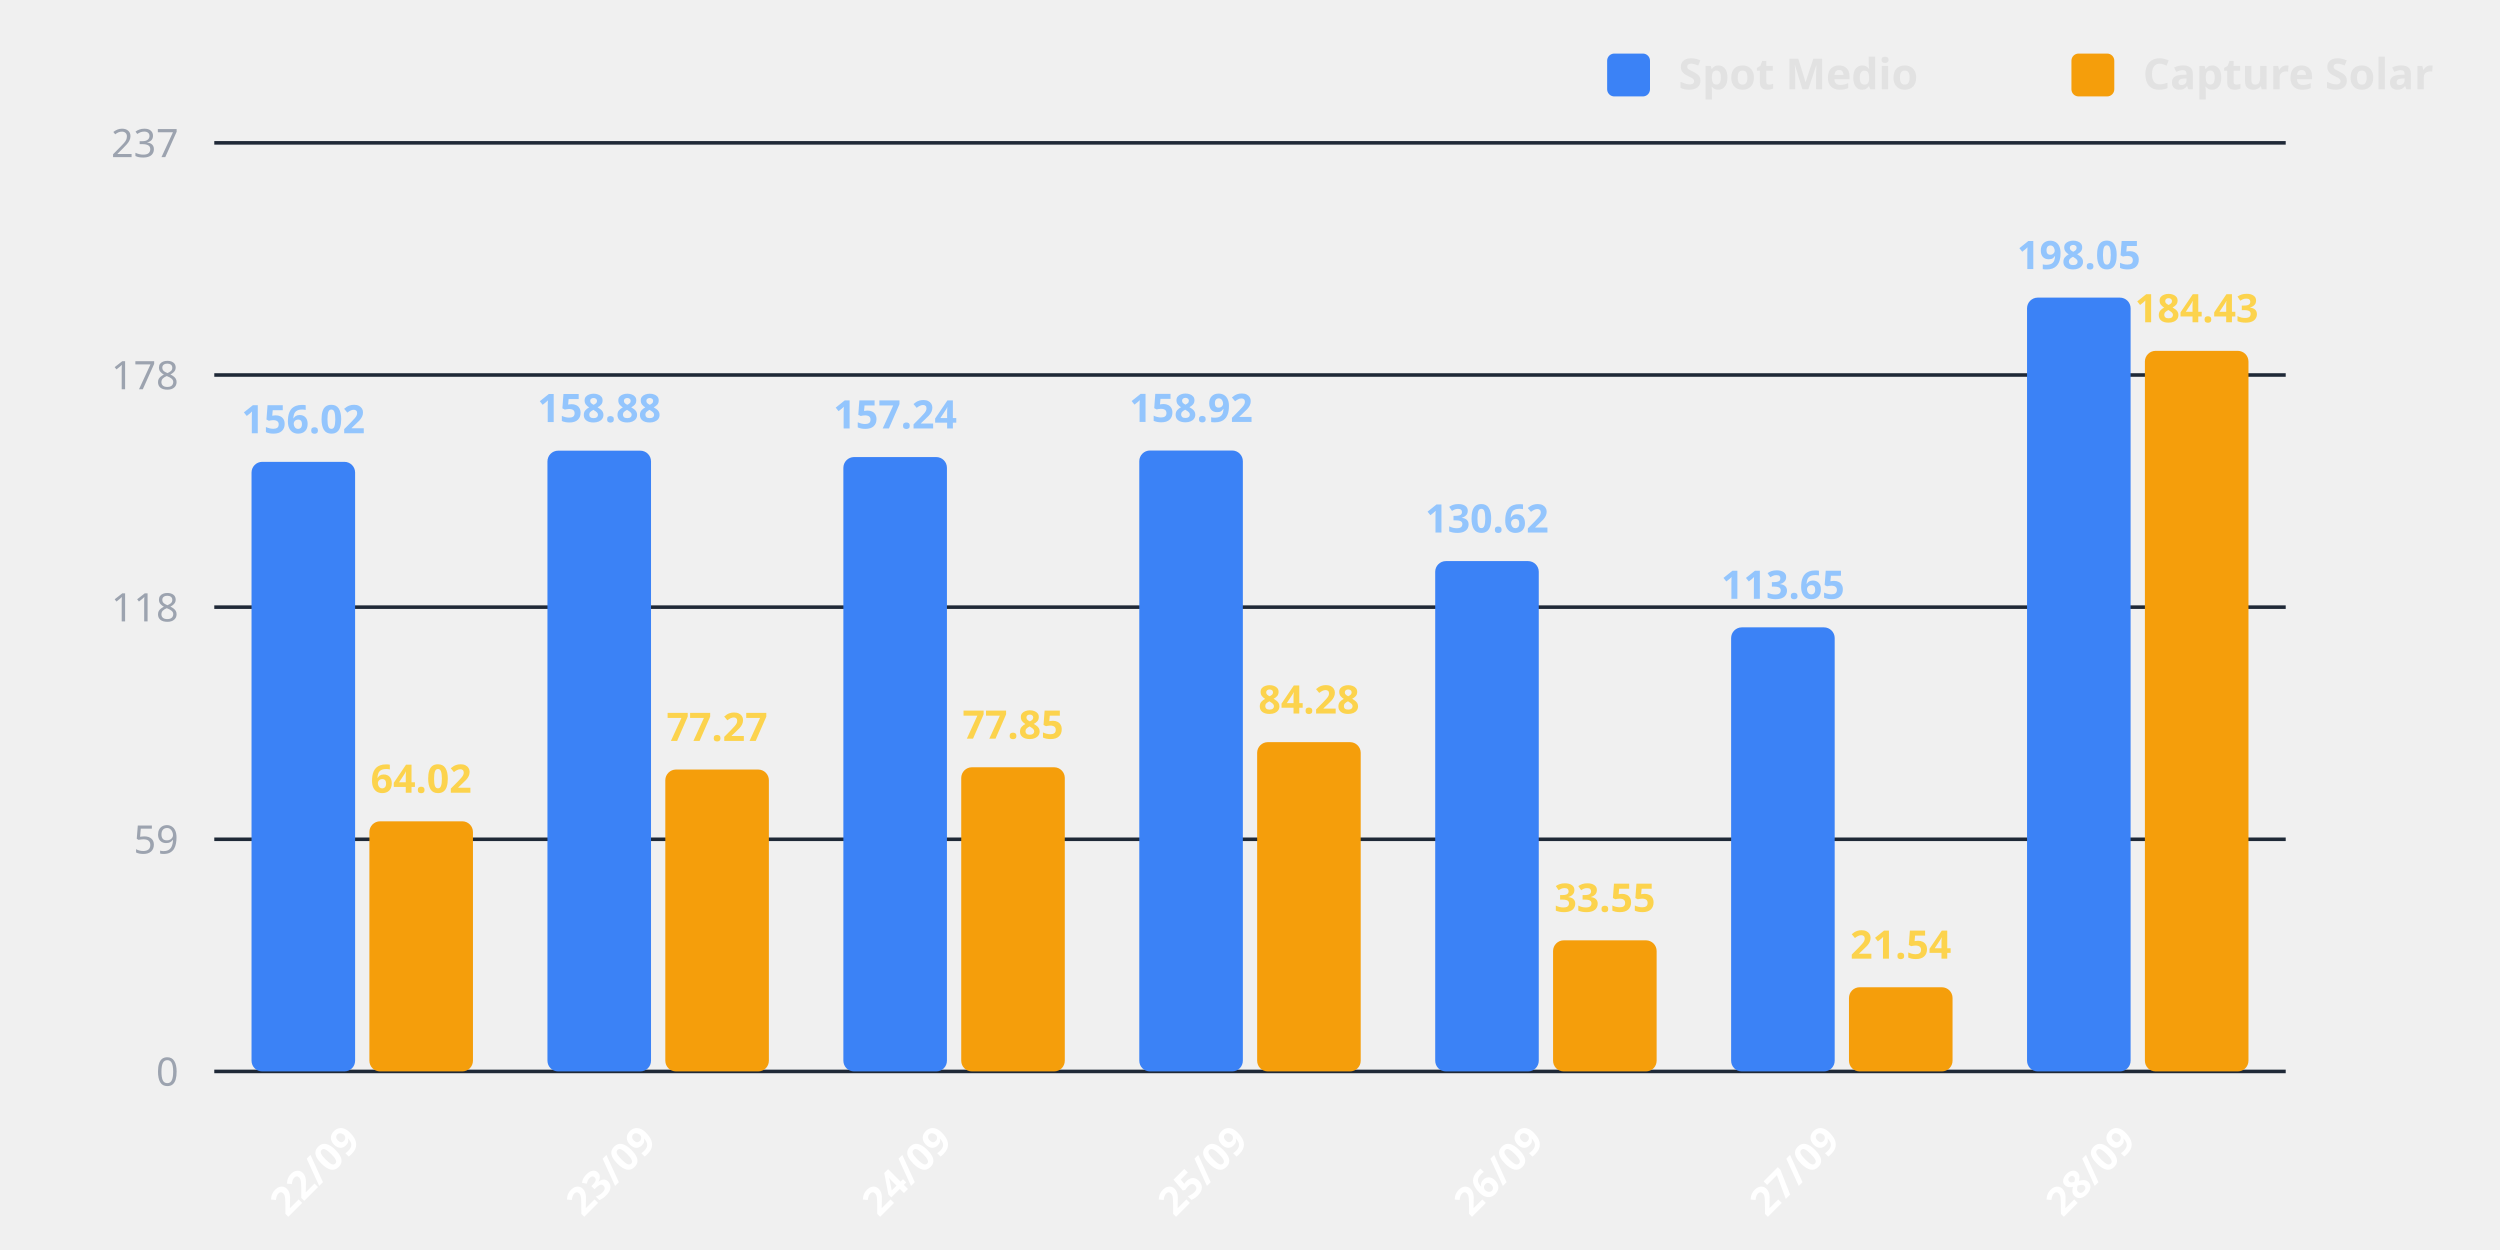
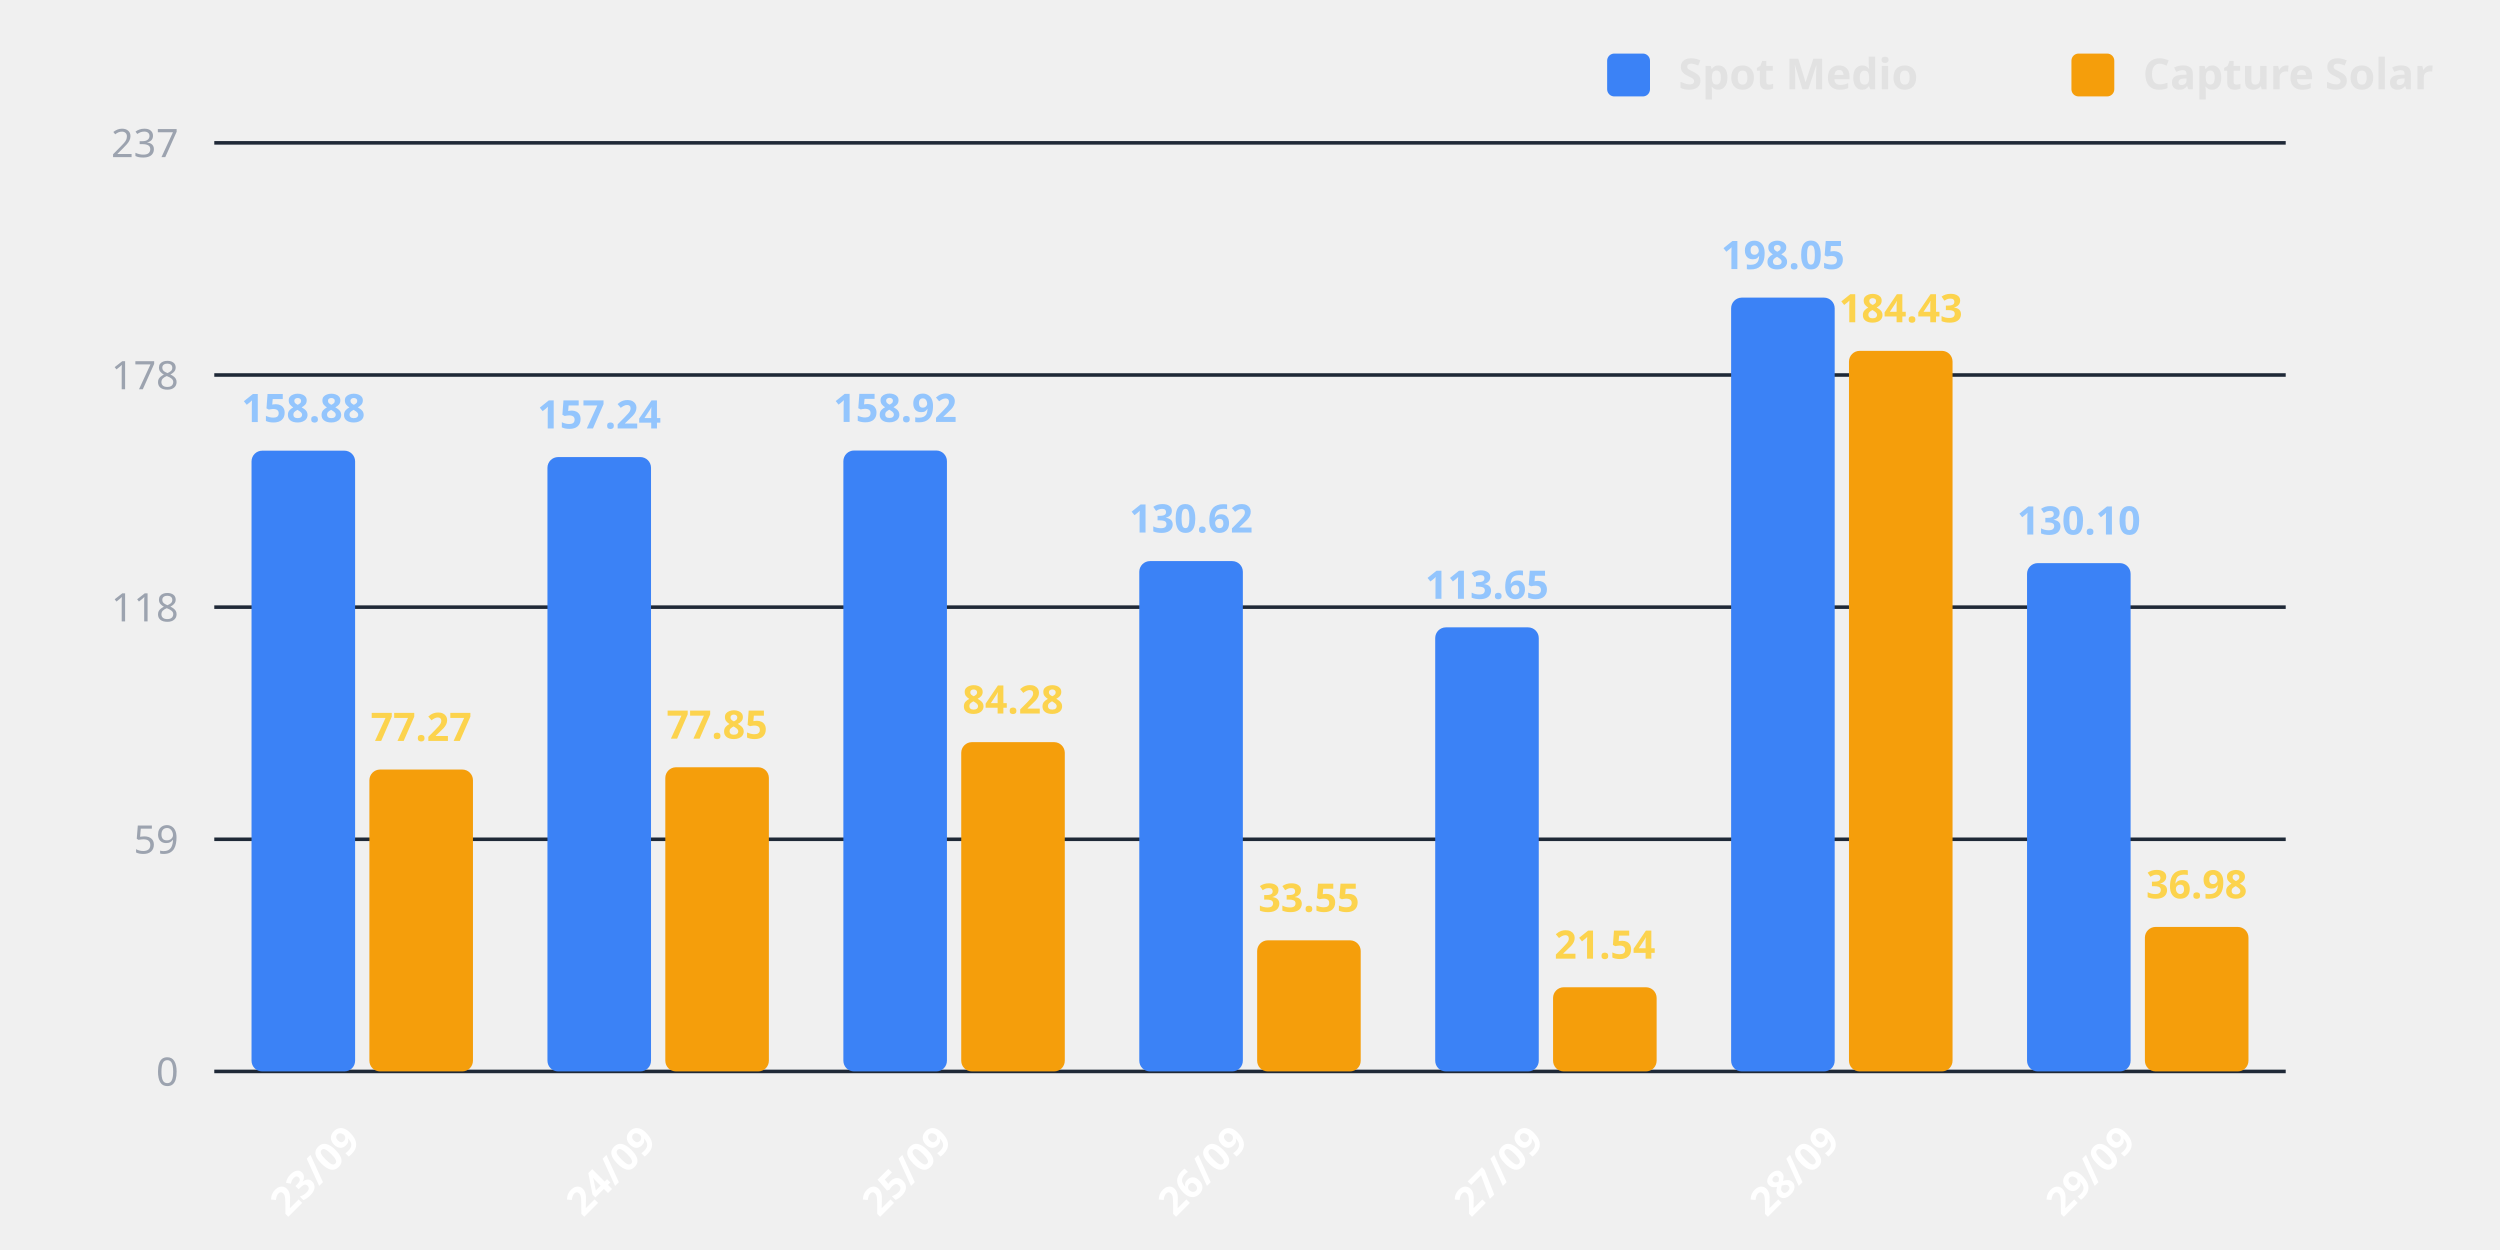
<svg xmlns="http://www.w3.org/2000/svg" viewBox="0 0 700 350" style="font-family: sans-serif; background-color: #0b0f19;">
  <rect x="450" y="15" width="12" height="12" fill="#3b82f6" rx="2" />
  <text x="470" y="25" font-size="12" fill="#e2e2e2" font-weight="bold">Spot Medio</text>
  <rect x="580" y="15" width="12" height="12" fill="#f59e0b" rx="2" />
  <text x="600" y="25" font-size="12" fill="#e2e2e2" font-weight="bold">Capture Solar</text>
  <line x1="60" y1="300.0" x2="640" y2="300.0" stroke="#1f2937" stroke-width="1" />
  <text x="50" y="304.0" text-anchor="end" font-size="11" fill="#9ca3af">0</text>
  <line x1="60" y1="235.0" x2="640" y2="235.0" stroke="#1f2937" stroke-width="1" />
  <text x="50" y="239.0" text-anchor="end" font-size="11" fill="#9ca3af">59</text>
  <line x1="60" y1="170.0" x2="640" y2="170.0" stroke="#1f2937" stroke-width="1" />
  <text x="50" y="174.0" text-anchor="end" font-size="11" fill="#9ca3af">118</text>
  <line x1="60" y1="105.0" x2="640" y2="105.0" stroke="#1f2937" stroke-width="1" />
  <text x="50" y="109.0" text-anchor="end" font-size="11" fill="#9ca3af">178</text>
  <line x1="60" y1="40.0" x2="640" y2="40.0" stroke="#1f2937" stroke-width="1" />
  <text x="50" y="44.0" text-anchor="end" font-size="11" fill="#9ca3af">237</text>
-   <text x="101.429" y="320" text-anchor="end" transform="rotate(-45, 101.4286, 320)" font-size="11" font-weight="bold" fill="#ffffff">22/09</text>
-   <rect x="70.429" y="129.314" width="29.0" height="170.686" fill="#3b82f6" rx="3" />
-   <text x="84.929" y="121.314" text-anchor="middle" font-size="11" font-weight="bold" fill="#93c5fd">156.02</text>
-   <rect x="103.429" y="229.964" width="29.0" height="70.036" fill="#f59e0b" rx="3" />
-   <text x="117.929" y="221.964" text-anchor="middle" font-size="11" font-weight="bold" fill="#fcd34d">64.02</text>
-   <text x="184.286" y="320" text-anchor="end" transform="rotate(-45, 184.2857, 320)" font-size="11" font-weight="bold" fill="#ffffff">23/09</text>
-   <rect x="153.286" y="126.188" width="29.0" height="173.812" fill="#3b82f6" rx="3" />
-   <text x="167.786" y="118.188" text-anchor="middle" font-size="11" font-weight="bold" fill="#93c5fd">158.88</text>
-   <rect x="186.286" y="215.47" width="29.0" height="84.53" fill="#f59e0b" rx="3" />
-   <text x="200.786" y="207.47" text-anchor="middle" font-size="11" font-weight="bold" fill="#fcd34d">77.27</text>
-   <text x="267.143" y="320" text-anchor="end" transform="rotate(-45, 267.1429, 320)" font-size="11" font-weight="bold" fill="#ffffff">24/09</text>
-   <rect x="236.143" y="127.977" width="29.0" height="172.023" fill="#3b82f6" rx="3" />
-   <text x="250.643" y="119.977" text-anchor="middle" font-size="11" font-weight="bold" fill="#93c5fd">157.24</text>
-   <rect x="269.143" y="214.834" width="29.0" height="85.166" fill="#f59e0b" rx="3" />
-   <text x="283.643" y="206.834" text-anchor="middle" font-size="11" font-weight="bold" fill="#fcd34d">77.85</text>
-   <text x="350.0" y="320" text-anchor="end" transform="rotate(-45, 350.0, 320)" font-size="11" font-weight="bold" fill="#ffffff">25/09</text>
-   <rect x="319.0" y="126.141" width="29.0" height="173.859" fill="#3b82f6" rx="3" />
-   <text x="333.5" y="118.141" text-anchor="middle" font-size="11" font-weight="bold" fill="#93c5fd">158.92</text>
-   <rect x="352.0" y="207.799" width="29.0" height="92.201" fill="#f59e0b" rx="3" />
-   <text x="366.5" y="199.799" text-anchor="middle" font-size="11" font-weight="bold" fill="#fcd34d">84.28</text>
-   <text x="432.857" y="320" text-anchor="end" transform="rotate(-45, 432.8571, 320)" font-size="11" font-weight="bold" fill="#ffffff">26/09</text>
-   <rect x="401.857" y="157.106" width="29.0" height="142.894" fill="#3b82f6" rx="3" />
-   <text x="416.357" y="149.106" text-anchor="middle" font-size="11" font-weight="bold" fill="#93c5fd">130.62</text>
-   <rect x="434.857" y="263.292" width="29.0" height="36.708" fill="#f59e0b" rx="3" />
-   <text x="449.357" y="255.292" text-anchor="middle" font-size="11" font-weight="bold" fill="#fcd34d">33.55</text>
-   <text x="515.714" y="320" text-anchor="end" transform="rotate(-45, 515.7143, 320)" font-size="11" font-weight="bold" fill="#ffffff">27/09</text>
-   <rect x="484.714" y="175.661" width="29.0" height="124.339" fill="#3b82f6" rx="3" />
-   <text x="499.214" y="167.661" text-anchor="middle" font-size="11" font-weight="bold" fill="#93c5fd">113.65</text>
-   <rect x="517.714" y="276.431" width="29.0" height="23.569" fill="#f59e0b" rx="3" />
-   <text x="532.214" y="268.431" text-anchor="middle" font-size="11" font-weight="bold" fill="#fcd34d">21.54</text>
-   <text x="598.571" y="320" text-anchor="end" transform="rotate(-45, 598.5714, 320)" font-size="11" font-weight="bold" fill="#ffffff">28/09</text>
-   <rect x="567.571" y="83.333" width="29.0" height="216.667" fill="#3b82f6" rx="3" />
-   <text x="582.071" y="75.333" text-anchor="middle" font-size="11" font-weight="bold" fill="#93c5fd">198.05</text>
-   <rect x="600.571" y="98.237" width="29.0" height="201.763" fill="#f59e0b" rx="3" />
-   <text x="615.071" y="90.237" text-anchor="middle" font-size="11" font-weight="bold" fill="#fcd34d">184.43</text>
+   <text x="101.429" y="320" text-anchor="end" transform="rotate(-45, 101.4286, 320)" font-size="11" font-weight="bold" fill="#ffffff">23/09</text>
+   <rect x="70.429" y="126.188" width="29.0" height="173.812" fill="#3b82f6" rx="3" />
+   <text x="84.929" y="118.188" text-anchor="middle" font-size="11" font-weight="bold" fill="#93c5fd">158.88</text>
+   <rect x="103.429" y="215.47" width="29.0" height="84.53" fill="#f59e0b" rx="3" />
+   <text x="117.929" y="207.47" text-anchor="middle" font-size="11" font-weight="bold" fill="#fcd34d">77.27</text>
+   <text x="184.286" y="320" text-anchor="end" transform="rotate(-45, 184.2857, 320)" font-size="11" font-weight="bold" fill="#ffffff">24/09</text>
+   <rect x="153.286" y="127.977" width="29.0" height="172.023" fill="#3b82f6" rx="3" />
+   <text x="167.786" y="119.977" text-anchor="middle" font-size="11" font-weight="bold" fill="#93c5fd">157.24</text>
+   <rect x="186.286" y="214.834" width="29.0" height="85.166" fill="#f59e0b" rx="3" />
+   <text x="200.786" y="206.834" text-anchor="middle" font-size="11" font-weight="bold" fill="#fcd34d">77.85</text>
+   <text x="267.143" y="320" text-anchor="end" transform="rotate(-45, 267.1429, 320)" font-size="11" font-weight="bold" fill="#ffffff">25/09</text>
+   <rect x="236.143" y="126.141" width="29.0" height="173.859" fill="#3b82f6" rx="3" />
+   <text x="250.643" y="118.141" text-anchor="middle" font-size="11" font-weight="bold" fill="#93c5fd">158.92</text>
+   <rect x="269.143" y="207.799" width="29.0" height="92.201" fill="#f59e0b" rx="3" />
+   <text x="283.643" y="199.799" text-anchor="middle" font-size="11" font-weight="bold" fill="#fcd34d">84.28</text>
+   <text x="350.0" y="320" text-anchor="end" transform="rotate(-45, 350.0, 320)" font-size="11" font-weight="bold" fill="#ffffff">26/09</text>
+   <rect x="319.0" y="157.106" width="29.0" height="142.894" fill="#3b82f6" rx="3" />
+   <text x="333.5" y="149.106" text-anchor="middle" font-size="11" font-weight="bold" fill="#93c5fd">130.62</text>
+   <rect x="352.0" y="263.292" width="29.0" height="36.708" fill="#f59e0b" rx="3" />
+   <text x="366.5" y="255.292" text-anchor="middle" font-size="11" font-weight="bold" fill="#fcd34d">33.55</text>
+   <text x="432.857" y="320" text-anchor="end" transform="rotate(-45, 432.8571, 320)" font-size="11" font-weight="bold" fill="#ffffff">27/09</text>
+   <rect x="401.857" y="175.661" width="29.0" height="124.339" fill="#3b82f6" rx="3" />
+   <text x="416.357" y="167.661" text-anchor="middle" font-size="11" font-weight="bold" fill="#93c5fd">113.65</text>
+   <rect x="434.857" y="276.431" width="29.0" height="23.569" fill="#f59e0b" rx="3" />
+   <text x="449.357" y="268.431" text-anchor="middle" font-size="11" font-weight="bold" fill="#fcd34d">21.54</text>
+   <text x="515.714" y="320" text-anchor="end" transform="rotate(-45, 515.7143, 320)" font-size="11" font-weight="bold" fill="#ffffff">28/09</text>
+   <rect x="484.714" y="83.333" width="29.0" height="216.667" fill="#3b82f6" rx="3" />
+   <text x="499.214" y="75.333" text-anchor="middle" font-size="11" font-weight="bold" fill="#93c5fd">198.05</text>
+   <rect x="517.714" y="98.237" width="29.0" height="201.763" fill="#f59e0b" rx="3" />
+   <text x="532.214" y="90.237" text-anchor="middle" font-size="11" font-weight="bold" fill="#fcd34d">184.43</text>
+   <text x="598.571" y="320" text-anchor="end" transform="rotate(-45, 598.5714, 320)" font-size="11" font-weight="bold" fill="#ffffff">29/09</text>
+   <rect x="567.571" y="157.674" width="29.0" height="142.326" fill="#3b82f6" rx="3" />
+   <text x="582.071" y="149.674" text-anchor="middle" font-size="11" font-weight="bold" fill="#93c5fd">130.10</text>
+   <rect x="600.571" y="259.54" width="29.0" height="40.46" fill="#f59e0b" rx="3" />
+   <text x="615.071" y="251.54" text-anchor="middle" font-size="11" font-weight="bold" fill="#fcd34d">36.98</text>
</svg>
